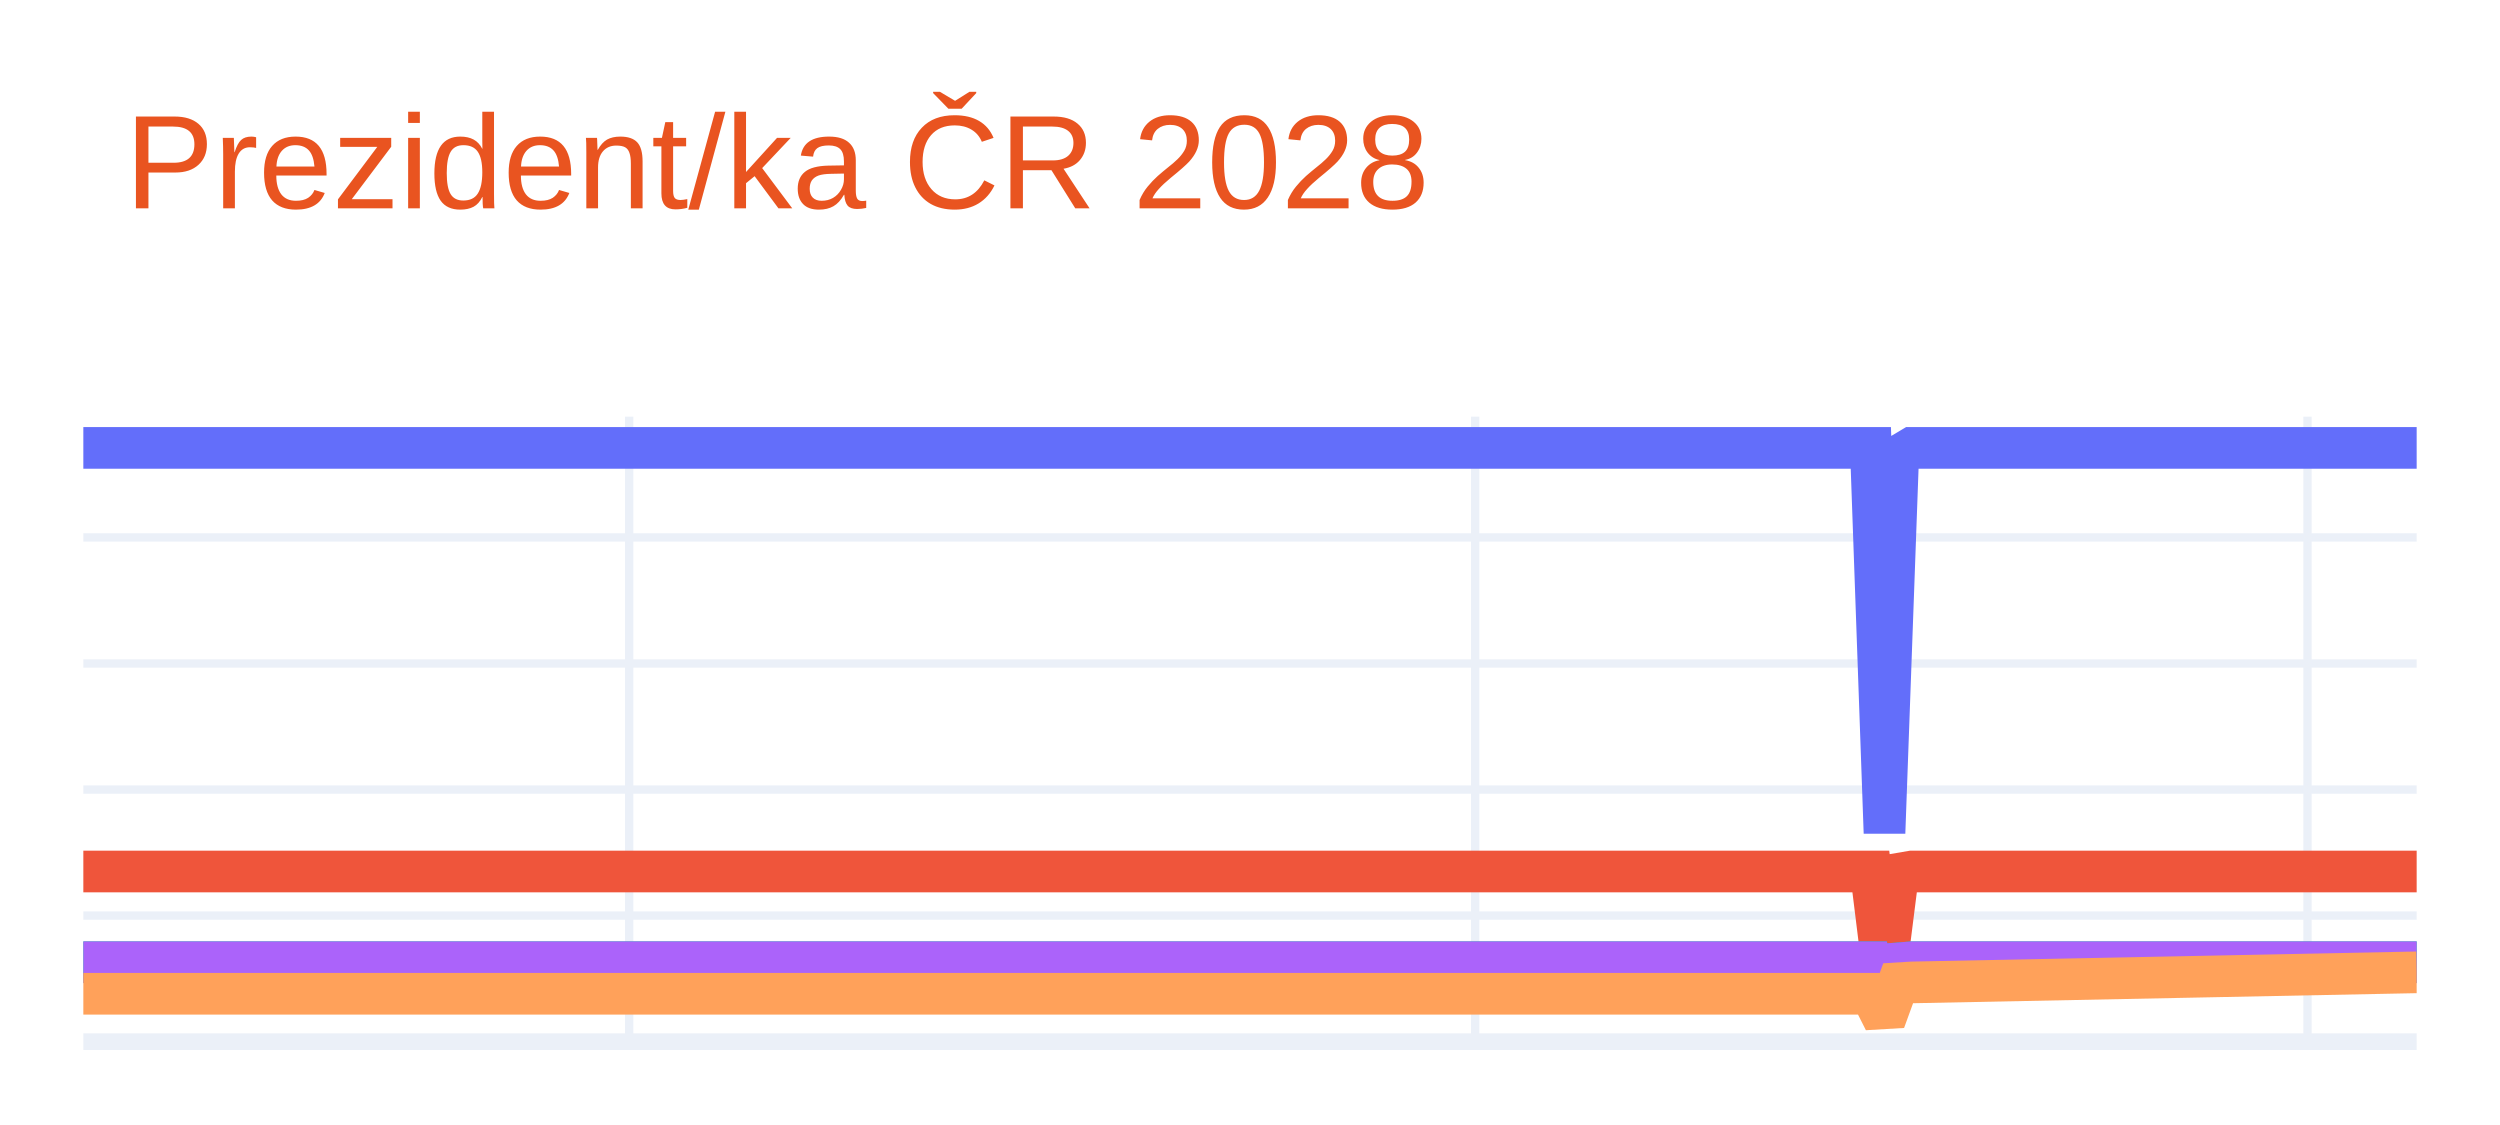
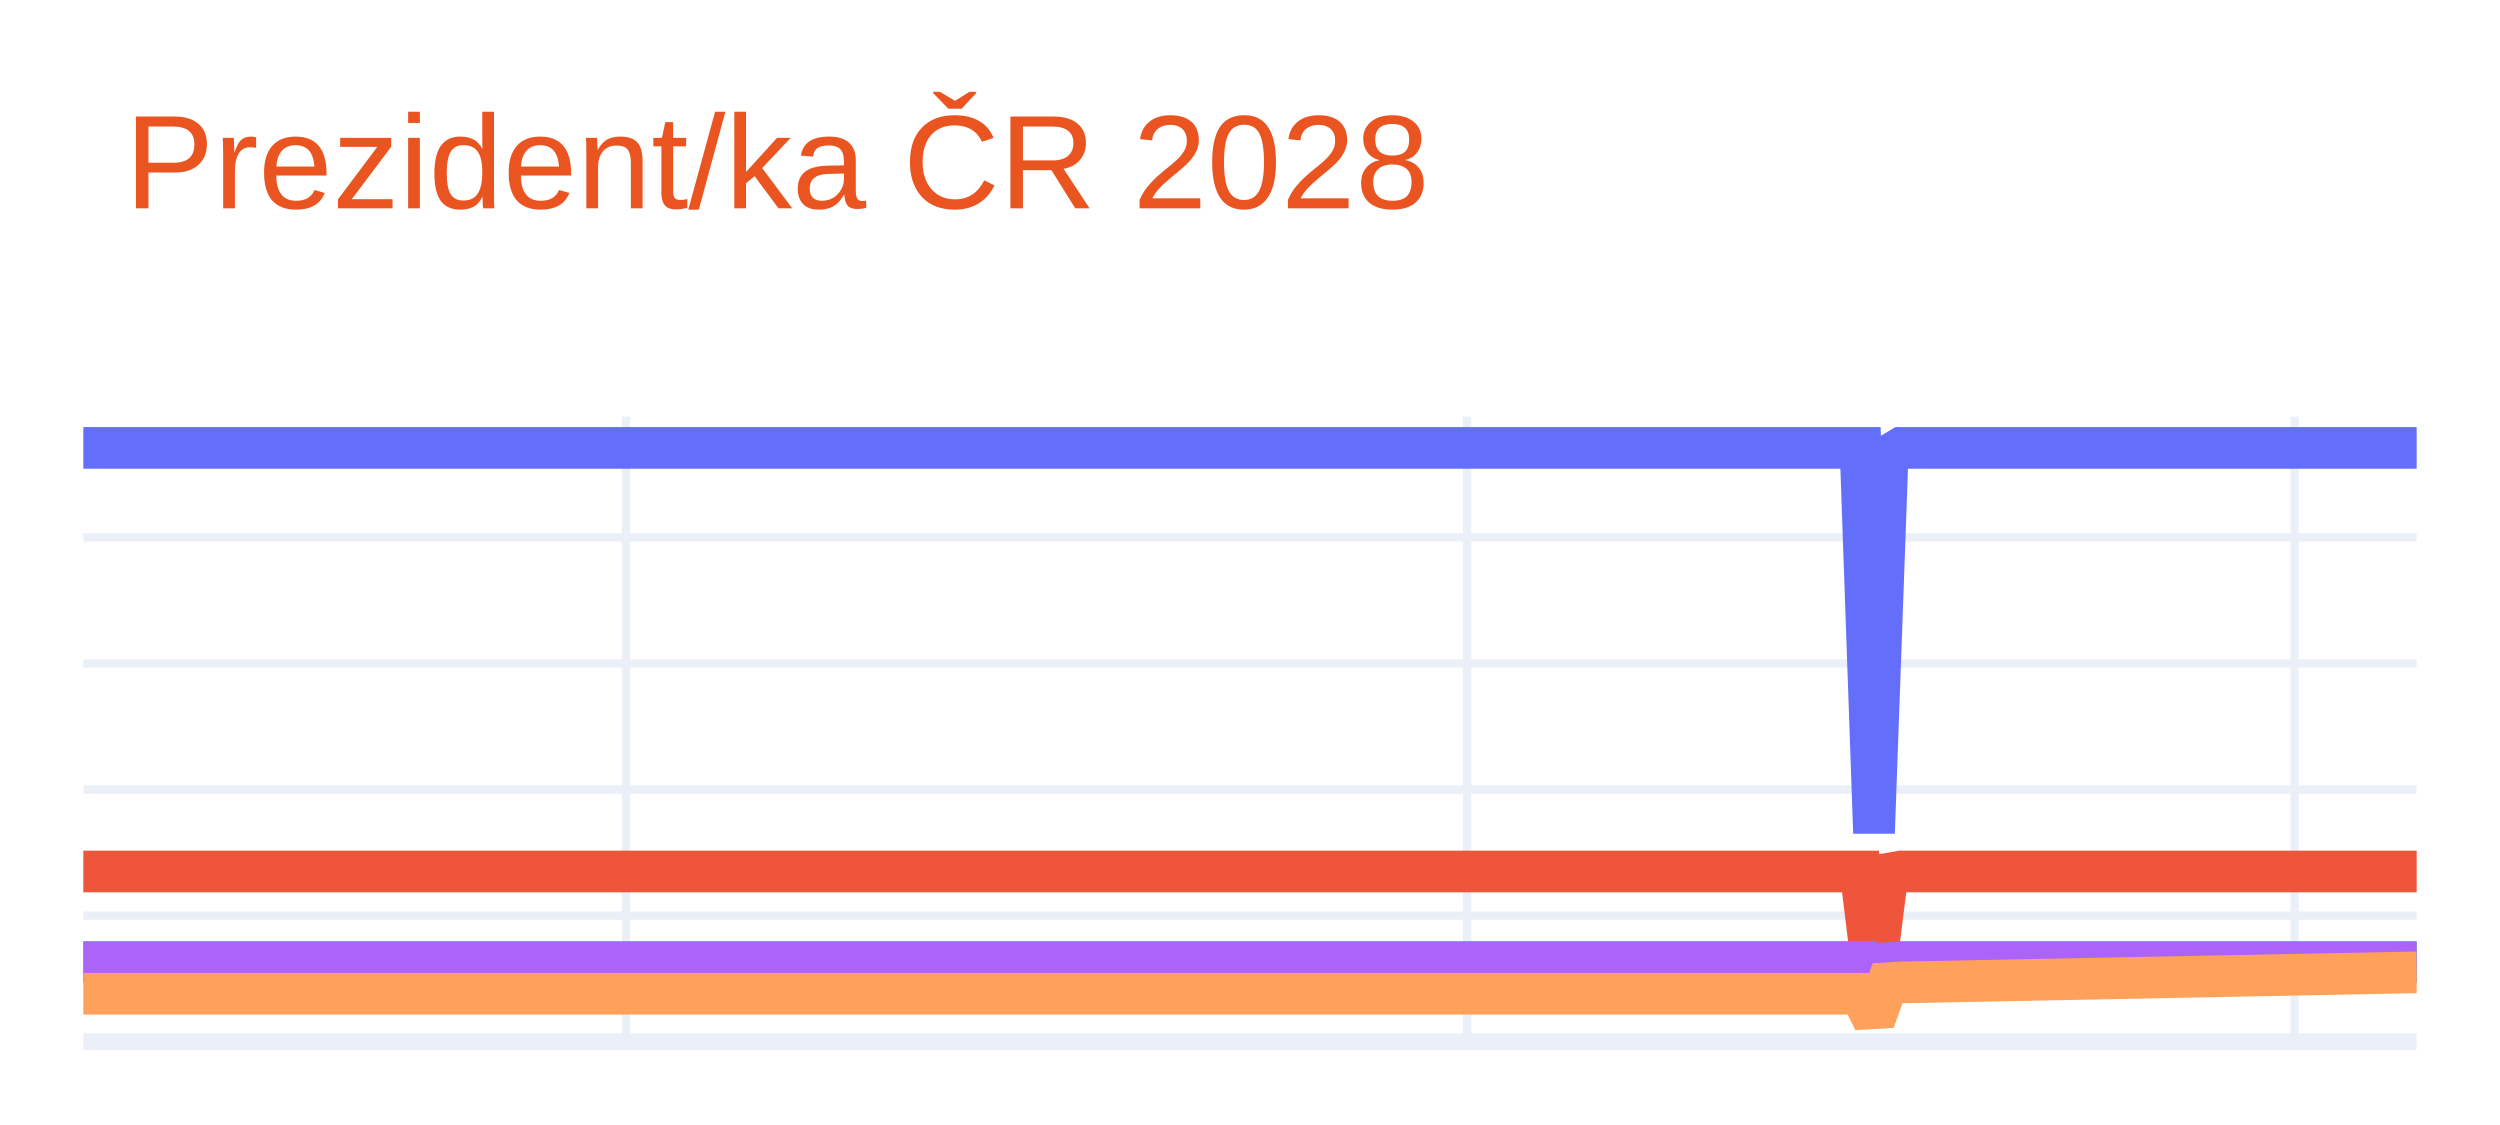
<svg xmlns="http://www.w3.org/2000/svg" class="main-svg" width="300" height="135" style="" viewBox="0 0 300 135">
  <rect x="0" y="0" width="300" height="135" style="fill: rgb(255, 255, 255); fill-opacity: 1;" />
-   <defs id="defs-9316db">
+   <defs id="defs-fd997d">
    <g class="clips">
-       <clipPath id="clip9316dbxyplot" class="plotclip">
+       <clipPath id="clipfd997dxyplot" class="plotclip">
        <rect width="280" height="75" />
      </clipPath>
-       <clipPath class="axesclip" id="clip9316dbx">
+       <clipPath class="axesclip" id="clipfd997dx">
        <rect x="10" y="0" width="280" height="135" />
      </clipPath>
-       <clipPath class="axesclip" id="clip9316dby">
+       <clipPath class="axesclip" id="clipfd997dy">
        <rect x="0" y="50" width="300" height="75" />
      </clipPath>
-       <clipPath class="axesclip" id="clip9316dbxy">
+       <clipPath class="axesclip" id="clipfd997dxy">
        <rect x="10" y="50" width="280" height="75" />
      </clipPath>
    </g>
    <g class="gradients" />
    <g class="patterns" />
  </defs>
  <g class="bglayer" />
  <g class="layer-below">
    <g class="imagelayer" />
    <g class="shapelayer" />
  </g>
  <g class="cartesianlayer">
    <g class="subplot xy">
      <g class="layer-subplot">
        <g class="shapelayer" />
        <g class="imagelayer" />
      </g>
      <g class="minor-gridlayer">
        <g class="x" />
        <g class="y" />
      </g>
      <g class="gridlayer">
        <g class="x">
-           <path class="xgrid crisp" transform="translate(75.5,0)" d="M0,50v75" style="stroke: rgb(235, 240, 248); stroke-opacity: 1; stroke-width: 1px;" />
-           <path class="xgrid crisp" transform="translate(177.02,0)" d="M0,50v75" style="stroke: rgb(235, 240, 248); stroke-opacity: 1; stroke-width: 1px;" />
-           <path class="xgrid crisp" transform="translate(276.9,0)" d="M0,50v75" style="stroke: rgb(235, 240, 248); stroke-opacity: 1; stroke-width: 1px;" />
+           <path class="xgrid crisp" transform="translate(75.12,0)" d="M0,50v75" style="stroke: rgb(235, 240, 248); stroke-opacity: 1; stroke-width: 1px;" />
+           <path class="xgrid crisp" transform="translate(176.05,0)" d="M0,50v75" style="stroke: rgb(235, 240, 248); stroke-opacity: 1; stroke-width: 1px;" />
+           <path class="xgrid crisp" transform="translate(275.35,0)" d="M0,50v75" style="stroke: rgb(235, 240, 248); stroke-opacity: 1; stroke-width: 1px;" />
        </g>
        <g class="y">
          <path class="ygrid crisp" transform="translate(0,109.87)" d="M10,0h280" style="stroke: rgb(235, 240, 248); stroke-opacity: 1; stroke-width: 1px;" />
          <path class="ygrid crisp" transform="translate(0,94.75)" d="M10,0h280" style="stroke: rgb(235, 240, 248); stroke-opacity: 1; stroke-width: 1px;" />
          <path class="ygrid crisp" transform="translate(0,79.62)" d="M10,0h280" style="stroke: rgb(235, 240, 248); stroke-opacity: 1; stroke-width: 1px;" />
          <path class="ygrid crisp" transform="translate(0,64.49)" d="M10,0h280" style="stroke: rgb(235, 240, 248); stroke-opacity: 1; stroke-width: 1px;" />
        </g>
      </g>
      <g class="zerolinelayer">
        <path class="yzl zl crisp" transform="translate(0,125)" d="M10,0h280" style="stroke: rgb(235, 240, 248); stroke-opacity: 1; stroke-width: 2px;" />
      </g>
      <path class="xlines-below" />
      <path class="ylines-below" />
      <g class="overlines-below" />
      <g class="xaxislayer-below" />
      <g class="yaxislayer-below" />
      <g class="overaxes-below" />
-       <g class="plot" transform="translate(10,50)" clip-path="url(#clip9316dbxyplot)">
+       <g class="plot" transform="translate(10,50)" clip-path="url(#clipfd997dxyplot)">
        <g class="scatterlayer mlayer">
-           <g class="trace scatter trace78c3e3" style="stroke-miterlimit: 2; opacity: 1;">
+           <g class="trace scatter trace0b495b" style="stroke-miterlimit: 2; opacity: 1;">
            <g class="fills" />
            <g class="errorbars" />
            <g class="lines">
-               <path class="js-line" d="M0,3.75L214.5,3.75L216.14,49.96L217.78,4.73L219.42,3.75L280,3.75" style="vector-effect: none; fill: none; stroke: rgb(99, 110, 250); stroke-opacity: 1; stroke-width: 5px; opacity: 1;" />
+               <path class="js-line" d="M0,3.75L213.26,3.75L214.88,49.96L216.51,4.73L218.14,3.75L280,3.75" style="vector-effect: none; fill: none; stroke: rgb(99, 110, 250); stroke-opacity: 1; stroke-width: 5px; opacity: 1;" />
            </g>
            <g class="points" />
            <g class="text" />
          </g>
-           <g class="trace scatter trace1b13f3" style="stroke-miterlimit: 2; opacity: 1;">
+           <g class="trace scatter tracec64914" style="stroke-miterlimit: 2; opacity: 1;">
            <g class="fills" />
            <g class="errorbars" />
            <g class="lines">
-               <path class="js-line" d="M0,54.58L214.5,54.58L216.14,67.82L217.78,54.86L219.42,54.58L280,54.58" style="vector-effect: none; fill: none; stroke: rgb(239, 85, 59); stroke-opacity: 1; stroke-width: 5px; opacity: 1;" />
+               <path class="js-line" d="M0,54.58L213.26,54.58L214.88,67.82L216.51,54.86L218.14,54.58L280,54.58" style="vector-effect: none; fill: none; stroke: rgb(239, 85, 59); stroke-opacity: 1; stroke-width: 5px; opacity: 1;" />
            </g>
            <g class="points" />
            <g class="text" />
          </g>
-           <g class="trace scatter traced47607" style="stroke-miterlimit: 2; opacity: 1;">
+           <g class="trace scatter trace2adc72" style="stroke-miterlimit: 2; opacity: 1;">
            <g class="fills" />
            <g class="errorbars" />
            <g class="lines">
-               <path class="js-line" d="M0,65.47L214.5,65.47L216.14,71.65L217.78,65.6L219.42,65.47L280,65.47" style="vector-effect: none; fill: none; stroke: rgb(0, 204, 150); stroke-opacity: 1; stroke-width: 5px; opacity: 1;" />
+               <path class="js-line" d="M0,65.47L213.26,65.47L214.88,71.65L216.51,65.6L218.14,65.47L280,65.47" style="vector-effect: none; fill: none; stroke: rgb(0, 204, 150); stroke-opacity: 1; stroke-width: 5px; opacity: 1;" />
            </g>
            <g class="points" />
            <g class="text" />
          </g>
-           <g class="trace scatter trace0d9992" style="stroke-miterlimit: 2; opacity: 1;">
+           <g class="trace scatter trace114e38" style="stroke-miterlimit: 2; opacity: 1;">
            <g class="fills" />
            <g class="errorbars" />
            <g class="lines">
-               <path class="js-line" d="M0,65.47L214.5,65.47L216.14,71.65L217.78,65.6L219.42,65.47L280,65.47" style="vector-effect: none; fill: none; stroke: rgb(171, 99, 250); stroke-opacity: 1; stroke-width: 5px; opacity: 1;" />
+               <path class="js-line" d="M0,65.47L213.26,65.47L214.88,71.65L216.51,65.6L218.14,65.47L280,65.47" style="vector-effect: none; fill: none; stroke: rgb(171, 99, 250); stroke-opacity: 1; stroke-width: 5px; opacity: 1;" />
            </g>
            <g class="points" />
            <g class="text" />
          </g>
-           <g class="trace scatter trace865059" style="stroke-miterlimit: 2; opacity: 1;">
+           <g class="trace scatter trace1c30e0" style="stroke-miterlimit: 2; opacity: 1;">
            <g class="fills" />
            <g class="errorbars" />
            <g class="lines">
-               <path class="js-line" d="M0,69.25L214.5,69.25L216.14,72.5L217.78,67.99L219.42,67.89L280,66.68" style="vector-effect: none; fill: none; stroke: rgb(255, 161, 90); stroke-opacity: 1; stroke-width: 5px; opacity: 1;" />
+               <path class="js-line" d="M0,69.25L213.26,69.25L214.88,72.5L216.51,67.99L218.14,67.89L280,66.68" style="vector-effect: none; fill: none; stroke: rgb(255, 161, 90); stroke-opacity: 1; stroke-width: 5px; opacity: 1;" />
            </g>
            <g class="points" />
            <g class="text" />
          </g>
        </g>
      </g>
      <g class="overplot" />
      <path class="xlines-above crisp" d="M0,0" style="fill: none;" />
      <path class="ylines-above crisp" d="M0,0" style="fill: none;" />
      <g class="overlines-above" />
      <g class="xaxislayer-above" />
      <g class="yaxislayer-above" />
      <g class="overaxes-above" />
    </g>
  </g>
  <g class="polarlayer" />
  <g class="smithlayer" />
  <g class="ternarylayer" />
  <g class="geolayer" />
  <g class="funnelarealayer" />
  <g class="pielayer" />
  <g class="iciclelayer" />
  <g class="treemaplayer" />
  <g class="sunburstlayer" />
  <g class="glimages" />
-   <defs id="topdefs-9316db">
+   <defs id="topdefs-fd997d">
    <g class="clips" />
  </defs>
  <g class="layer-above">
    <g class="imagelayer" />
    <g class="shapelayer" />
  </g>
  <g class="infolayer">
    <g class="g-gtitle">
      <text class="gtitle" x="15" y="25" text-anchor="start" dy="0em" style="font-family: Ubuntu, verdana, arial, sans-serif; font-size: 16px; fill: rgb(233, 84, 32); opacity: 1; font-weight: normal; white-space: pre;">Prezident/ka ČR 2028</text>
    </g>
    <g class="g-xtitle" />
    <g class="g-ytitle" />
  </g>
</svg>
